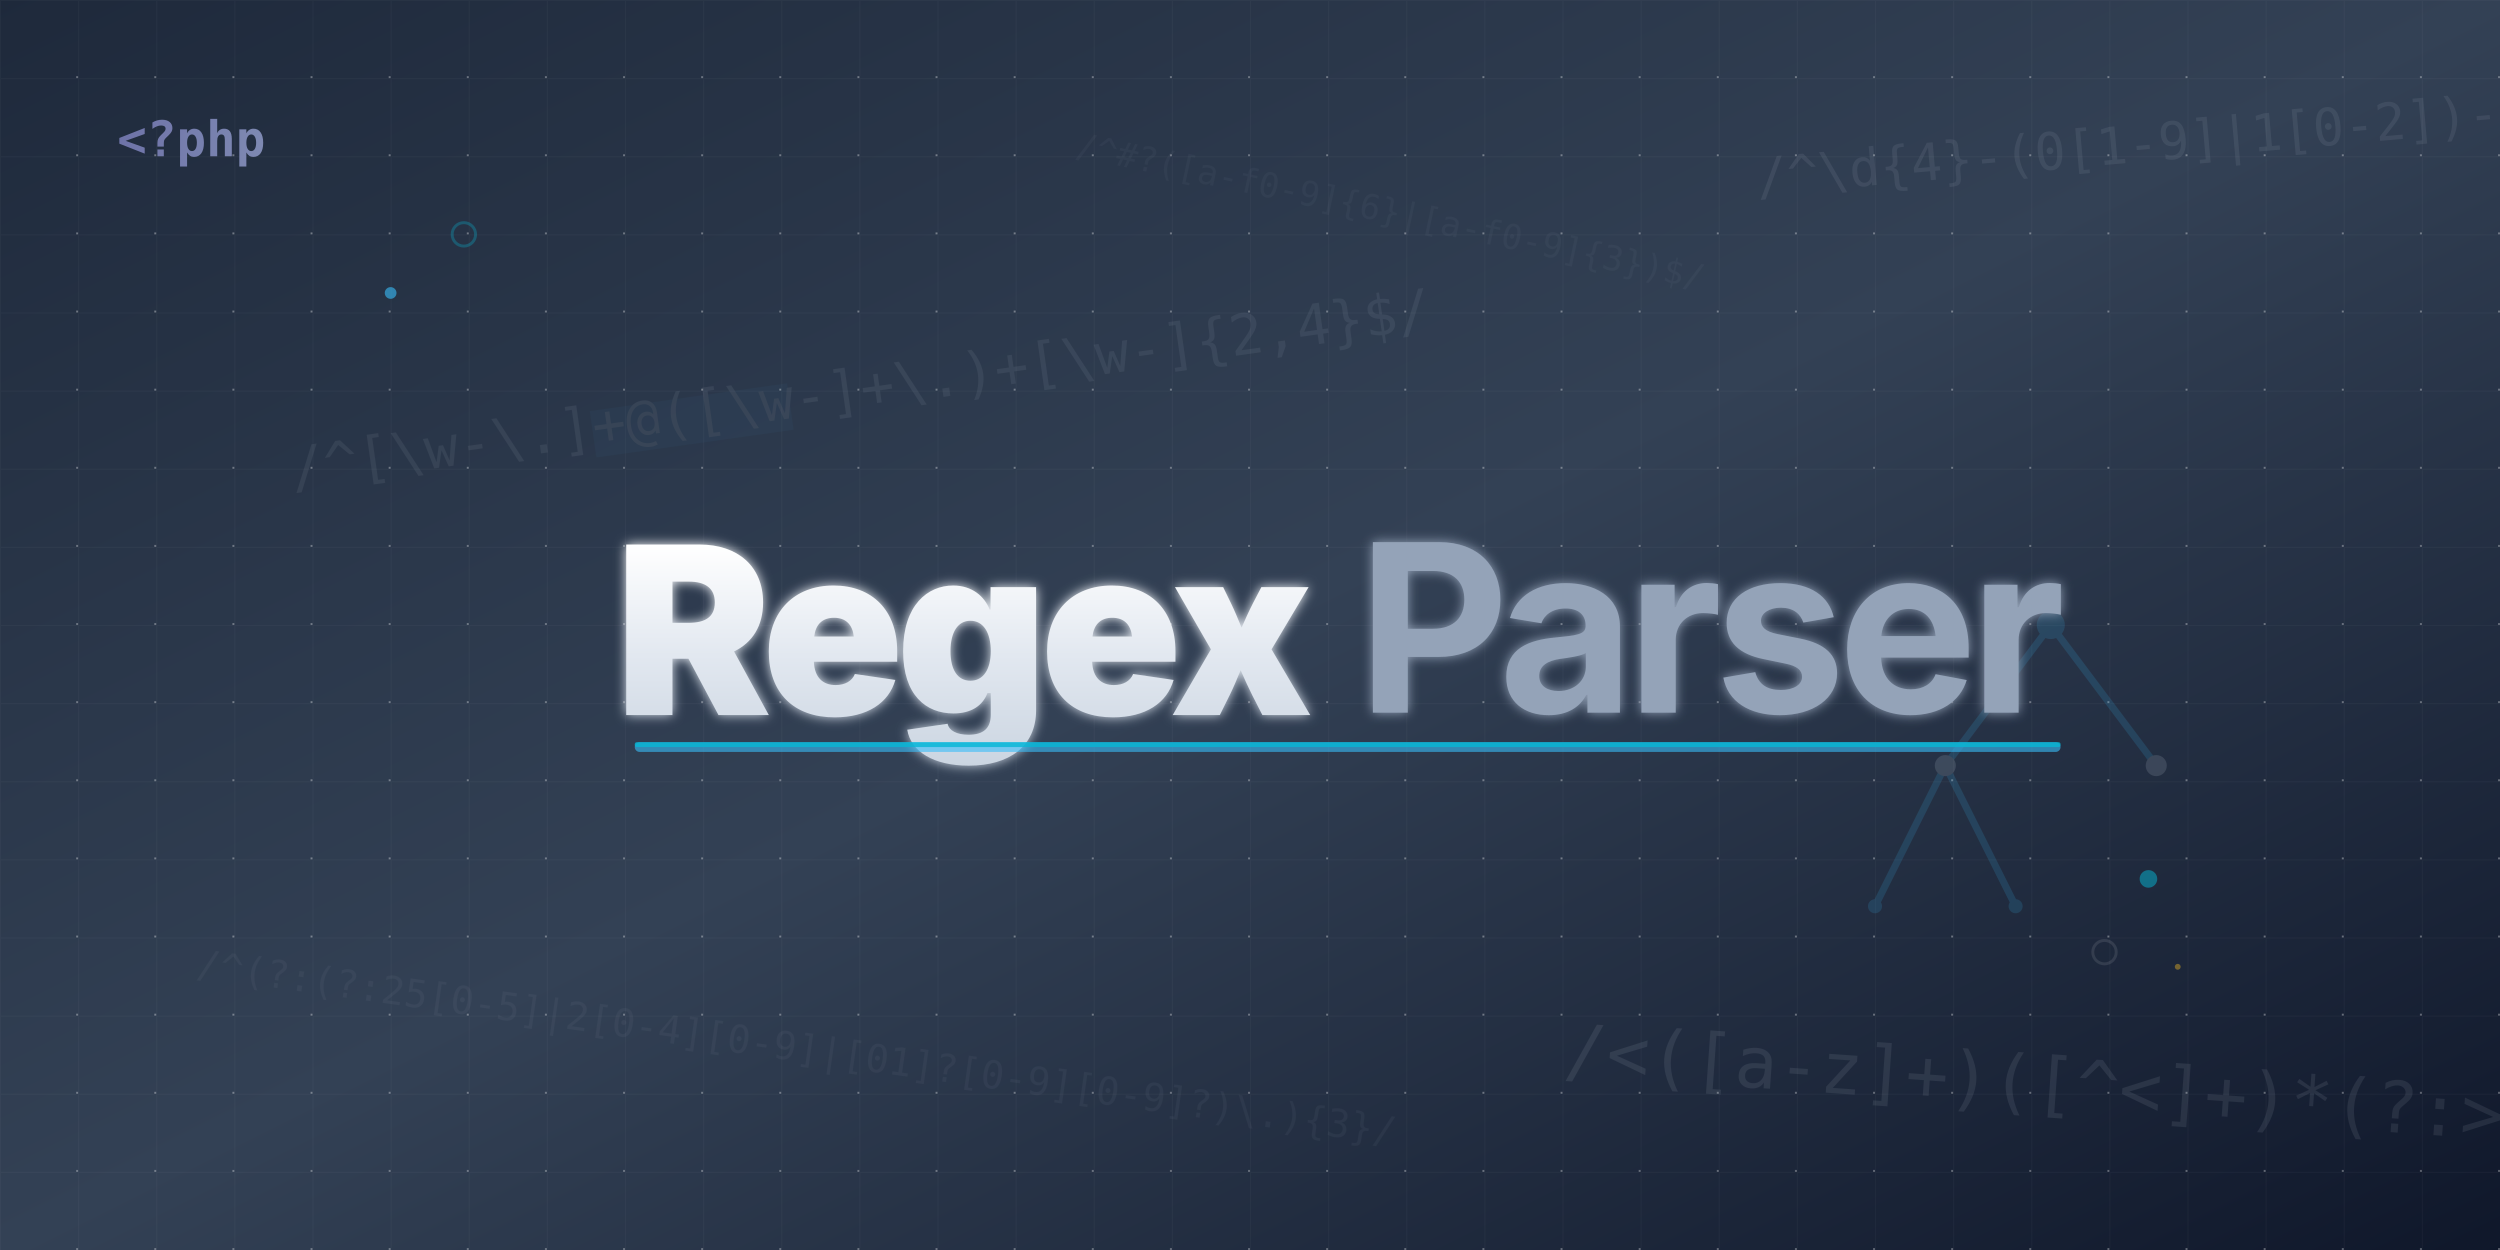
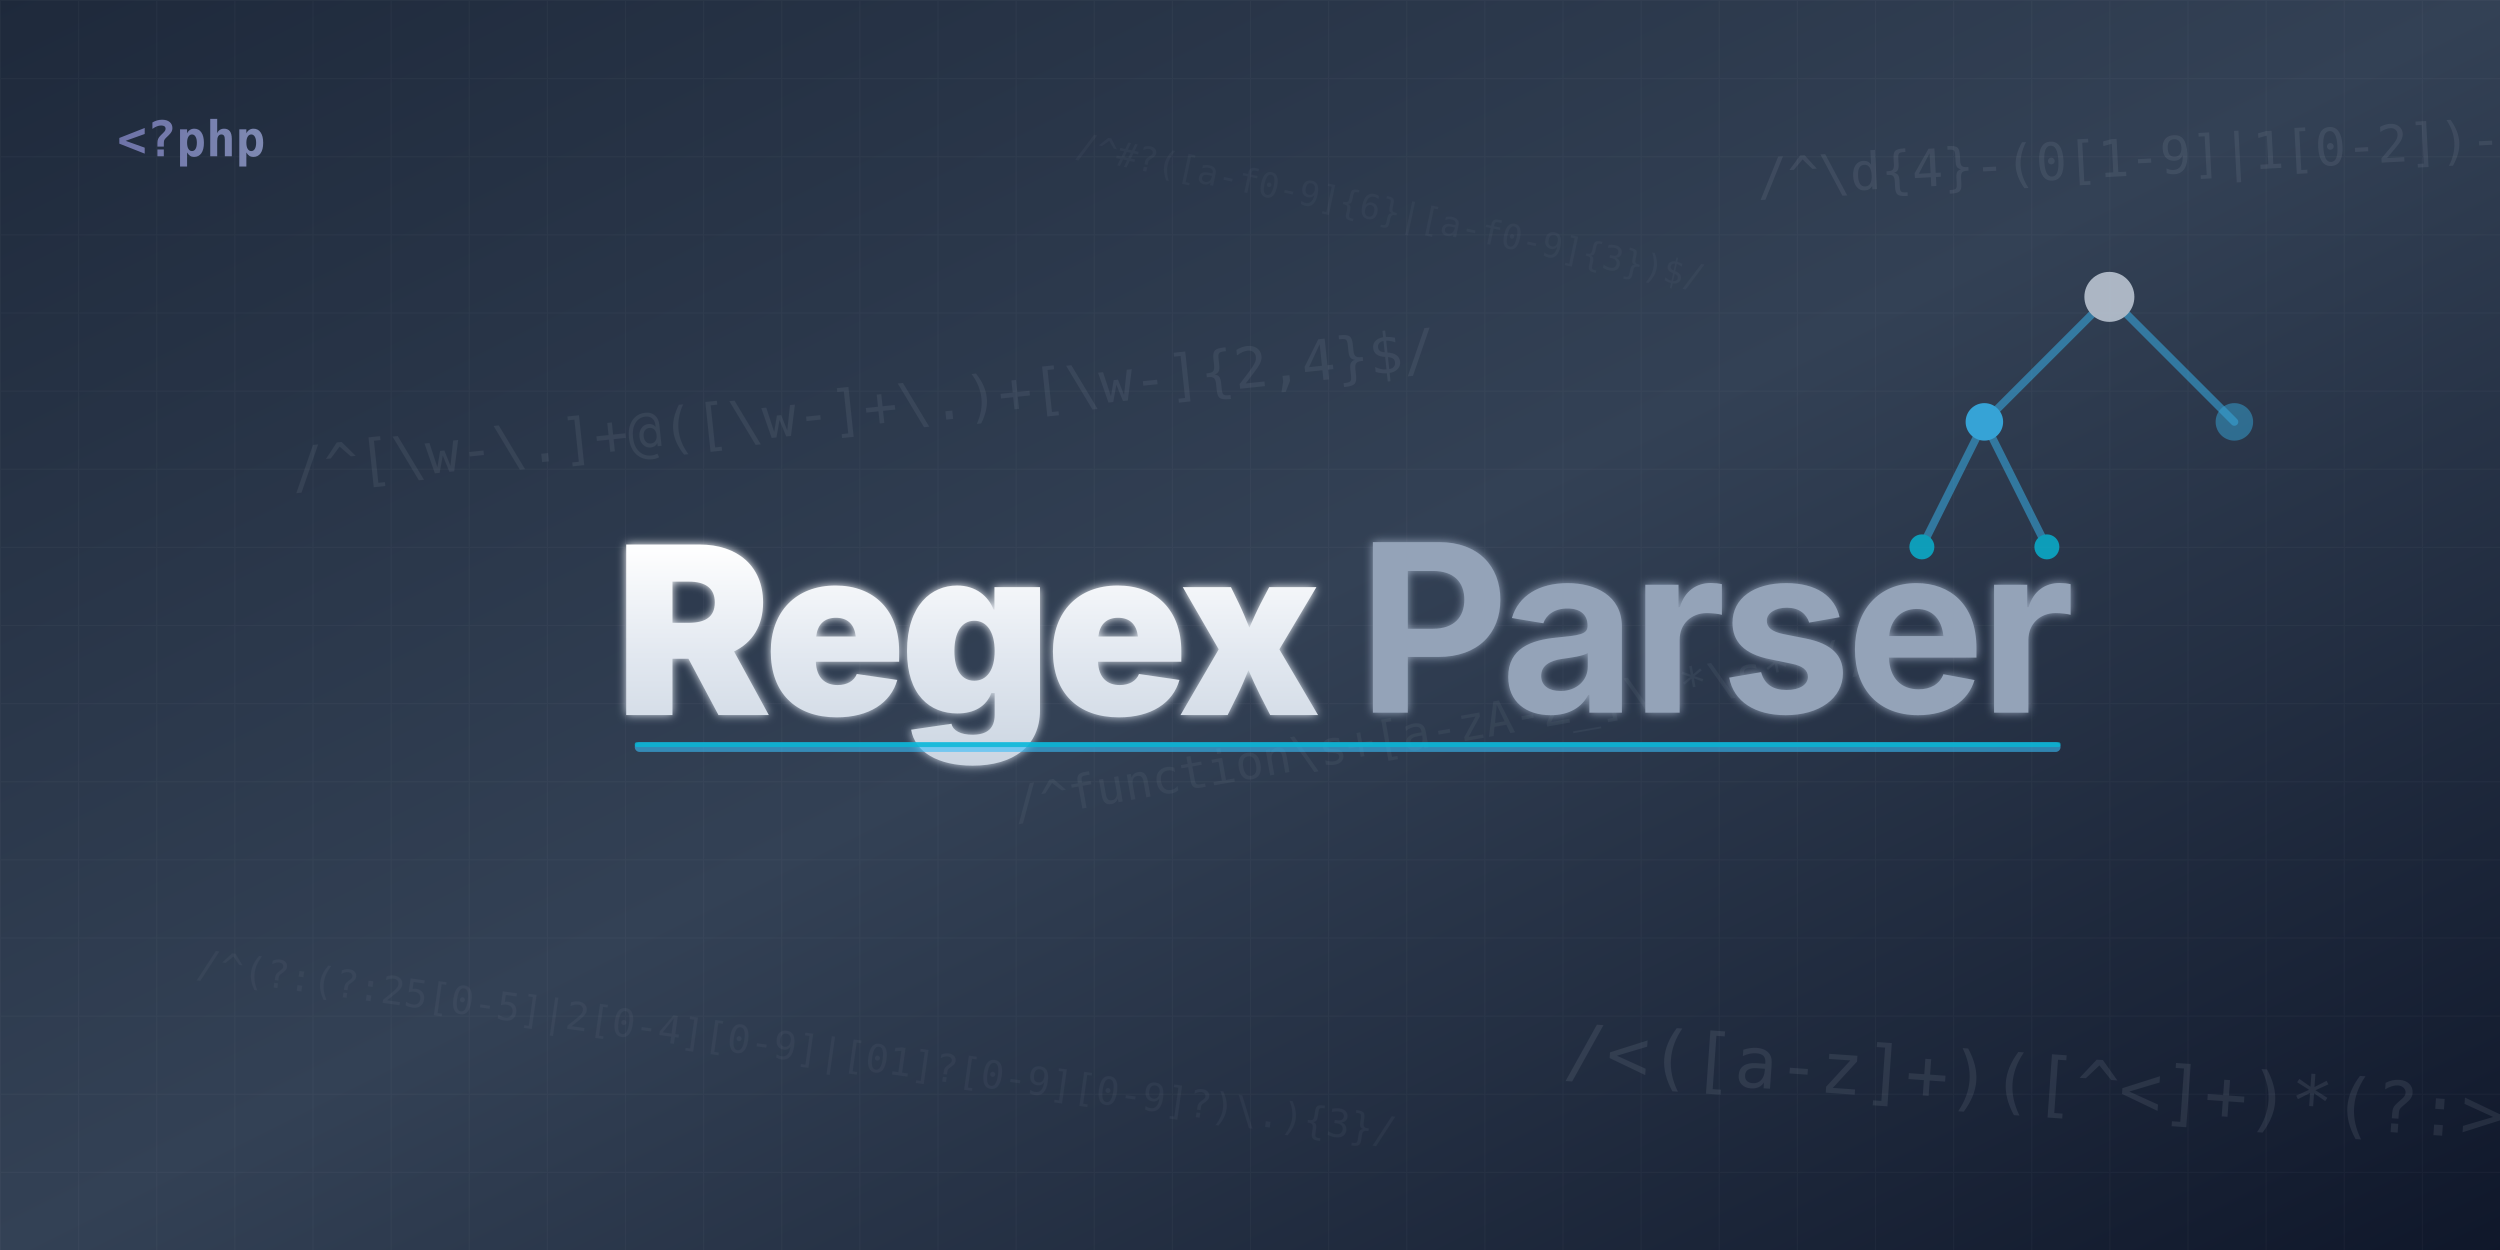
<svg xmlns="http://www.w3.org/2000/svg" viewBox="0 0 1280 640" width="1280" height="640">
  <defs>
    <linearGradient id="bgGrad" x1="0%" y1="0%" x2="100%" y2="100%">
      <stop offset="0%" stop-color="#1e293b" />
      <stop offset="50%" stop-color="#334155" />
      <stop offset="100%" stop-color="#0f172a" />
    </linearGradient>
    <linearGradient id="textGrad" x1="0%" y1="0%" x2="0%" y2="100%">
      <stop offset="0%" stop-color="#ffffff" />
      <stop offset="50%" stop-color="#e2e8f0" />
      <stop offset="100%" stop-color="#cbd5e1" />
    </linearGradient>
    <linearGradient id="phpGrad" x1="0%" y1="0%" x2="100%" y2="0%">
      <stop offset="0%" stop-color="#777bb4" />
      <stop offset="100%" stop-color="#8892bf" />
    </linearGradient>
    <filter id="glow" x="-20%" y="-20%" width="140%" height="140%">
-       <feGaussianBlur stdDeviation="3" result="coloredBlur" />
+       <feGaussianBlur stdDeviation="2.5" result="coloredBlur" />
      <feMerge>
        <feMergeNode in="coloredBlur" />
        <feMergeNode in="SourceGraphic" />
      </feMerge>
    </filter>
    <pattern id="gridPattern" width="40" height="40" patternUnits="userSpaceOnUse">
      <path d="M 40 0 L 0 0 0 40" fill="none" stroke="white" stroke-width="1" stroke-opacity="0.03" />
-       <rect x="39" y="39" width="1" height="1" fill="white" opacity="0.3" />
    </pattern>
  </defs>
  <rect width="1280" height="640" fill="url(#bgGrad)" />
  <rect width="1280" height="640" fill="url(#gridPattern)" />
  <g transform="translate(60, 80) scale(1.4)">
    <text font-family="'JetBrains Mono', Consolas, monospace" font-size="18" fill="url(#phpGrad)" opacity="0.9" font-weight="bold">&lt;?php</text>
  </g>
-   <g transform="translate(1050, 320) scale(1.8)" opacity="0.15">
-     <path d="M0,0 L-30,40 M0,0 L30,40 M-30,40 L-50,80 M-30,40 L-10,80" stroke="#38bdf8" stroke-width="2" />
-     <circle cx="0" cy="0" r="4" fill="#38bdf8" />
-     <circle cx="-30" cy="40" r="3" fill="#cbd5e1" />
-     <circle cx="30" cy="40" r="3" fill="#cbd5e1" />
-     <circle cx="-50" cy="80" r="2" fill="#38bdf8" />
-     <circle cx="-10" cy="80" r="2" fill="#38bdf8" />
-   </g>
-   <g transform="translate(150, 250) rotate(-8) scale(1.2)" opacity="0.08">
-     <rect x="130" y="-15" width="85" height="20" fill="#38bdf8" opacity="0.4" />
+   <g transform="translate(150, 250) rotate(-6) scale(1.2)" opacity="0.08">
    <text font-family="'JetBrains Mono', Consolas, monospace" font-size="24" fill="#cbd5e1">
            /^[\w-\.]+@([\w-]+\.)+[\w-]{2,4}$/
        </text>
  </g>
  <g transform="translate(800, 550) rotate(4) scale(1.3)" opacity="0.1">
    <text font-family="'JetBrains Mono', Consolas, monospace" font-size="28" fill="#cbd5e1">
            /&lt;([a-z]+)([^&lt;]+)*(?:&gt;(.*)&lt;\/\1&gt;|\s+\/&gt;)/
        </text>
  </g>
  <g transform="translate(100, 500) rotate(8) scale(1.1)" opacity="0.05">
    <text font-family="'JetBrains Mono', Consolas, monospace" font-size="18" fill="#cbd5e1">
            /^(?:(?:25[0-5]|2[0-4][0-9]|[01]?[0-9][0-9]?)\.){3}/
        </text>
  </g>
-   <g transform="translate(900, 100) rotate(-5) scale(1.2)" opacity="0.09">
+   <g transform="translate(900, 100) rotate(-3) scale(1.2)" opacity="0.09">
    <text font-family="'JetBrains Mono', Consolas, monospace" font-size="22" fill="#cbd5e1">
            /^\d{4}-(0[1-9]|1[0-2])-(0[1-9]|[12]\d|3[01])$/
        </text>
  </g>
  <g transform="translate(550, 80) rotate(12) scale(1.1)" opacity="0.04">
    <text font-family="'JetBrains Mono', Consolas, monospace" font-size="16" fill="#cbd5e1">
            /^#?([a-f0-9]{6}|[a-f0-9]{3})$/
        </text>
  </g>
-   <g transform="translate(200, 150) scale(1.5)">
-     <circle cx="0" cy="0" r="2" fill="#38bdf8" opacity="0.6" />
-     <circle cx="25" cy="-20" r="4" stroke="#06b6d4" stroke-width="1" fill="none" opacity="0.3" />
+   <g transform="translate(520, 420) rotate(-10) scale(1.2)" opacity="0.06">
+     <text font-family="'JetBrains Mono', Consolas, monospace" font-size="20" fill="#cbd5e1">
+             /^function\s+[a-zA-Z_]\w*\s*\(/
+         </text>
  </g>
-   <g transform="translate(1100, 450) scale(1.5)">
-     <circle cx="0" cy="0" r="3" fill="#06b6d4" opacity="0.5" />
-     <circle cx="-15" cy="25" r="4" stroke="#ffffff" stroke-width="1" fill="none" opacity="0.1" />
-     <circle cx="10" cy="30" r="1" fill="#fbbf24" opacity="0.4" />
+   <g transform="translate(1080, 200) scale(1.6)" opacity="0.8">
+     <path d="M0,-30 L-40,10 M0,-30 L40,10 M-40,10 L-60,50 M-40,10 L-20,50" stroke="#38bdf8" stroke-width="2.5" stroke-linecap="round" fill="none" opacity="0.6" />
+     <circle cx="0" cy="-30" r="8" fill="#cbd5e1" />
+     <circle cx="-40" cy="10" r="6" fill="#38bdf8" />
+     <circle cx="40" cy="10" r="6" fill="#38bdf8" opacity="0.5" />
+     <circle cx="-60" cy="50" r="4" fill="#06b6d4" />
+     <circle cx="-20" cy="50" r="4" fill="#06b6d4" />
  </g>
  <g transform="translate(640, 320)">
    <g transform="translate(-325, 0)">
-       <text x="0" y="0" font-family="'JetBrains Sans', 'Inter', system-ui, -apple-system, sans-serif" font-weight="900" font-size="120" letter-spacing="-4" dominant-baseline="middle" fill="url(#textGrad)" filter="url(#glow)" style="text-shadow: 0 4px 12px rgba(0,0,0,0.5);">Regex</text>
-       <text x="380" y="0" font-family="'JetBrains Sans', 'Inter', system-ui, -apple-system, sans-serif" font-weight="700" font-size="120" letter-spacing="-4" dominant-baseline="middle" fill="#94a3b8" filter="url(#glow)">Parser</text>
+       <text x="0" y="0" font-family="'JetBrains Sans', 'Inter', system-ui, -apple-system, sans-serif" font-weight="900" font-size="120" letter-spacing="-3" dominant-baseline="middle" fill="url(#textGrad)" filter="url(#glow)" style="text-shadow: 0 4px 12px rgba(0,0,0,0.5);">Regex</text>
+       <text x="380" y="0" font-family="'JetBrains Sans', 'Inter', system-ui, -apple-system, sans-serif" font-weight="700" font-size="120" letter-spacing="-3" dominant-baseline="middle" fill="#94a3b8" filter="url(#glow)">Parser</text>
      <rect x="10" y="60" width="730" height="5" rx="2.5" fill="#38bdf8" opacity="0.6" />
      <rect x="10" y="60" width="730" height="2.5" rx="1" fill="#06b6d4" opacity="0.8" />
    </g>
  </g>
</svg>
